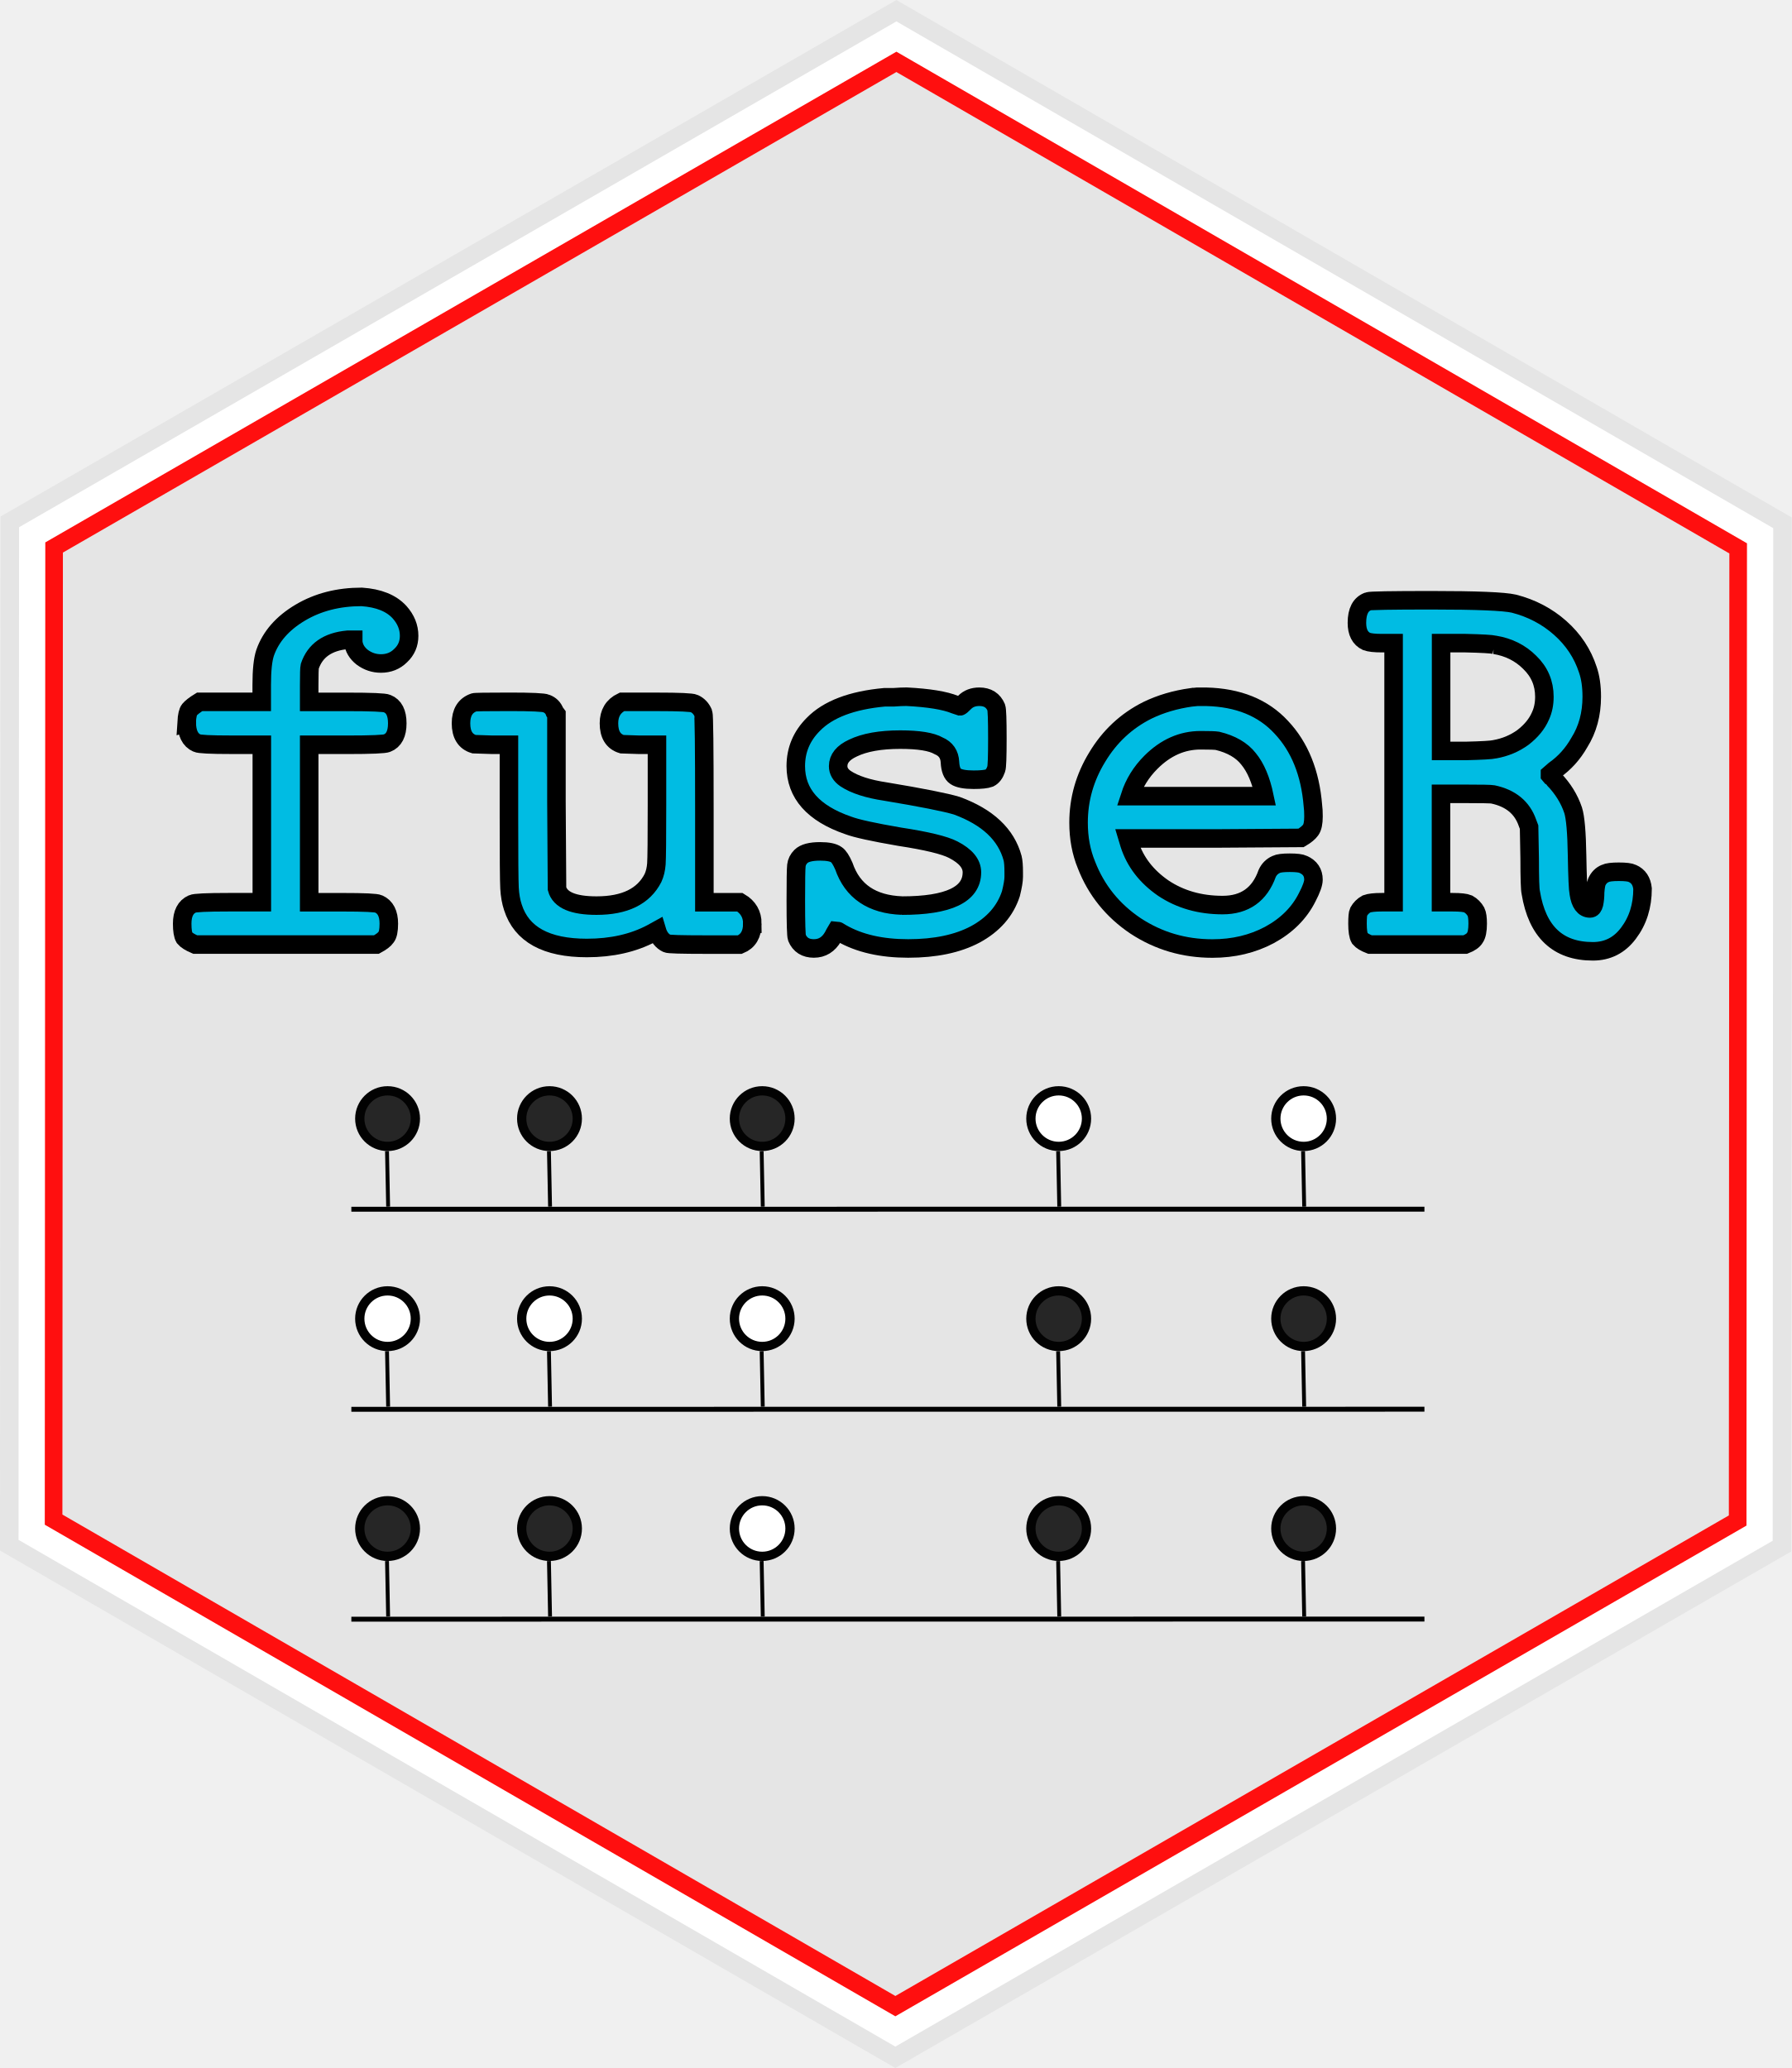
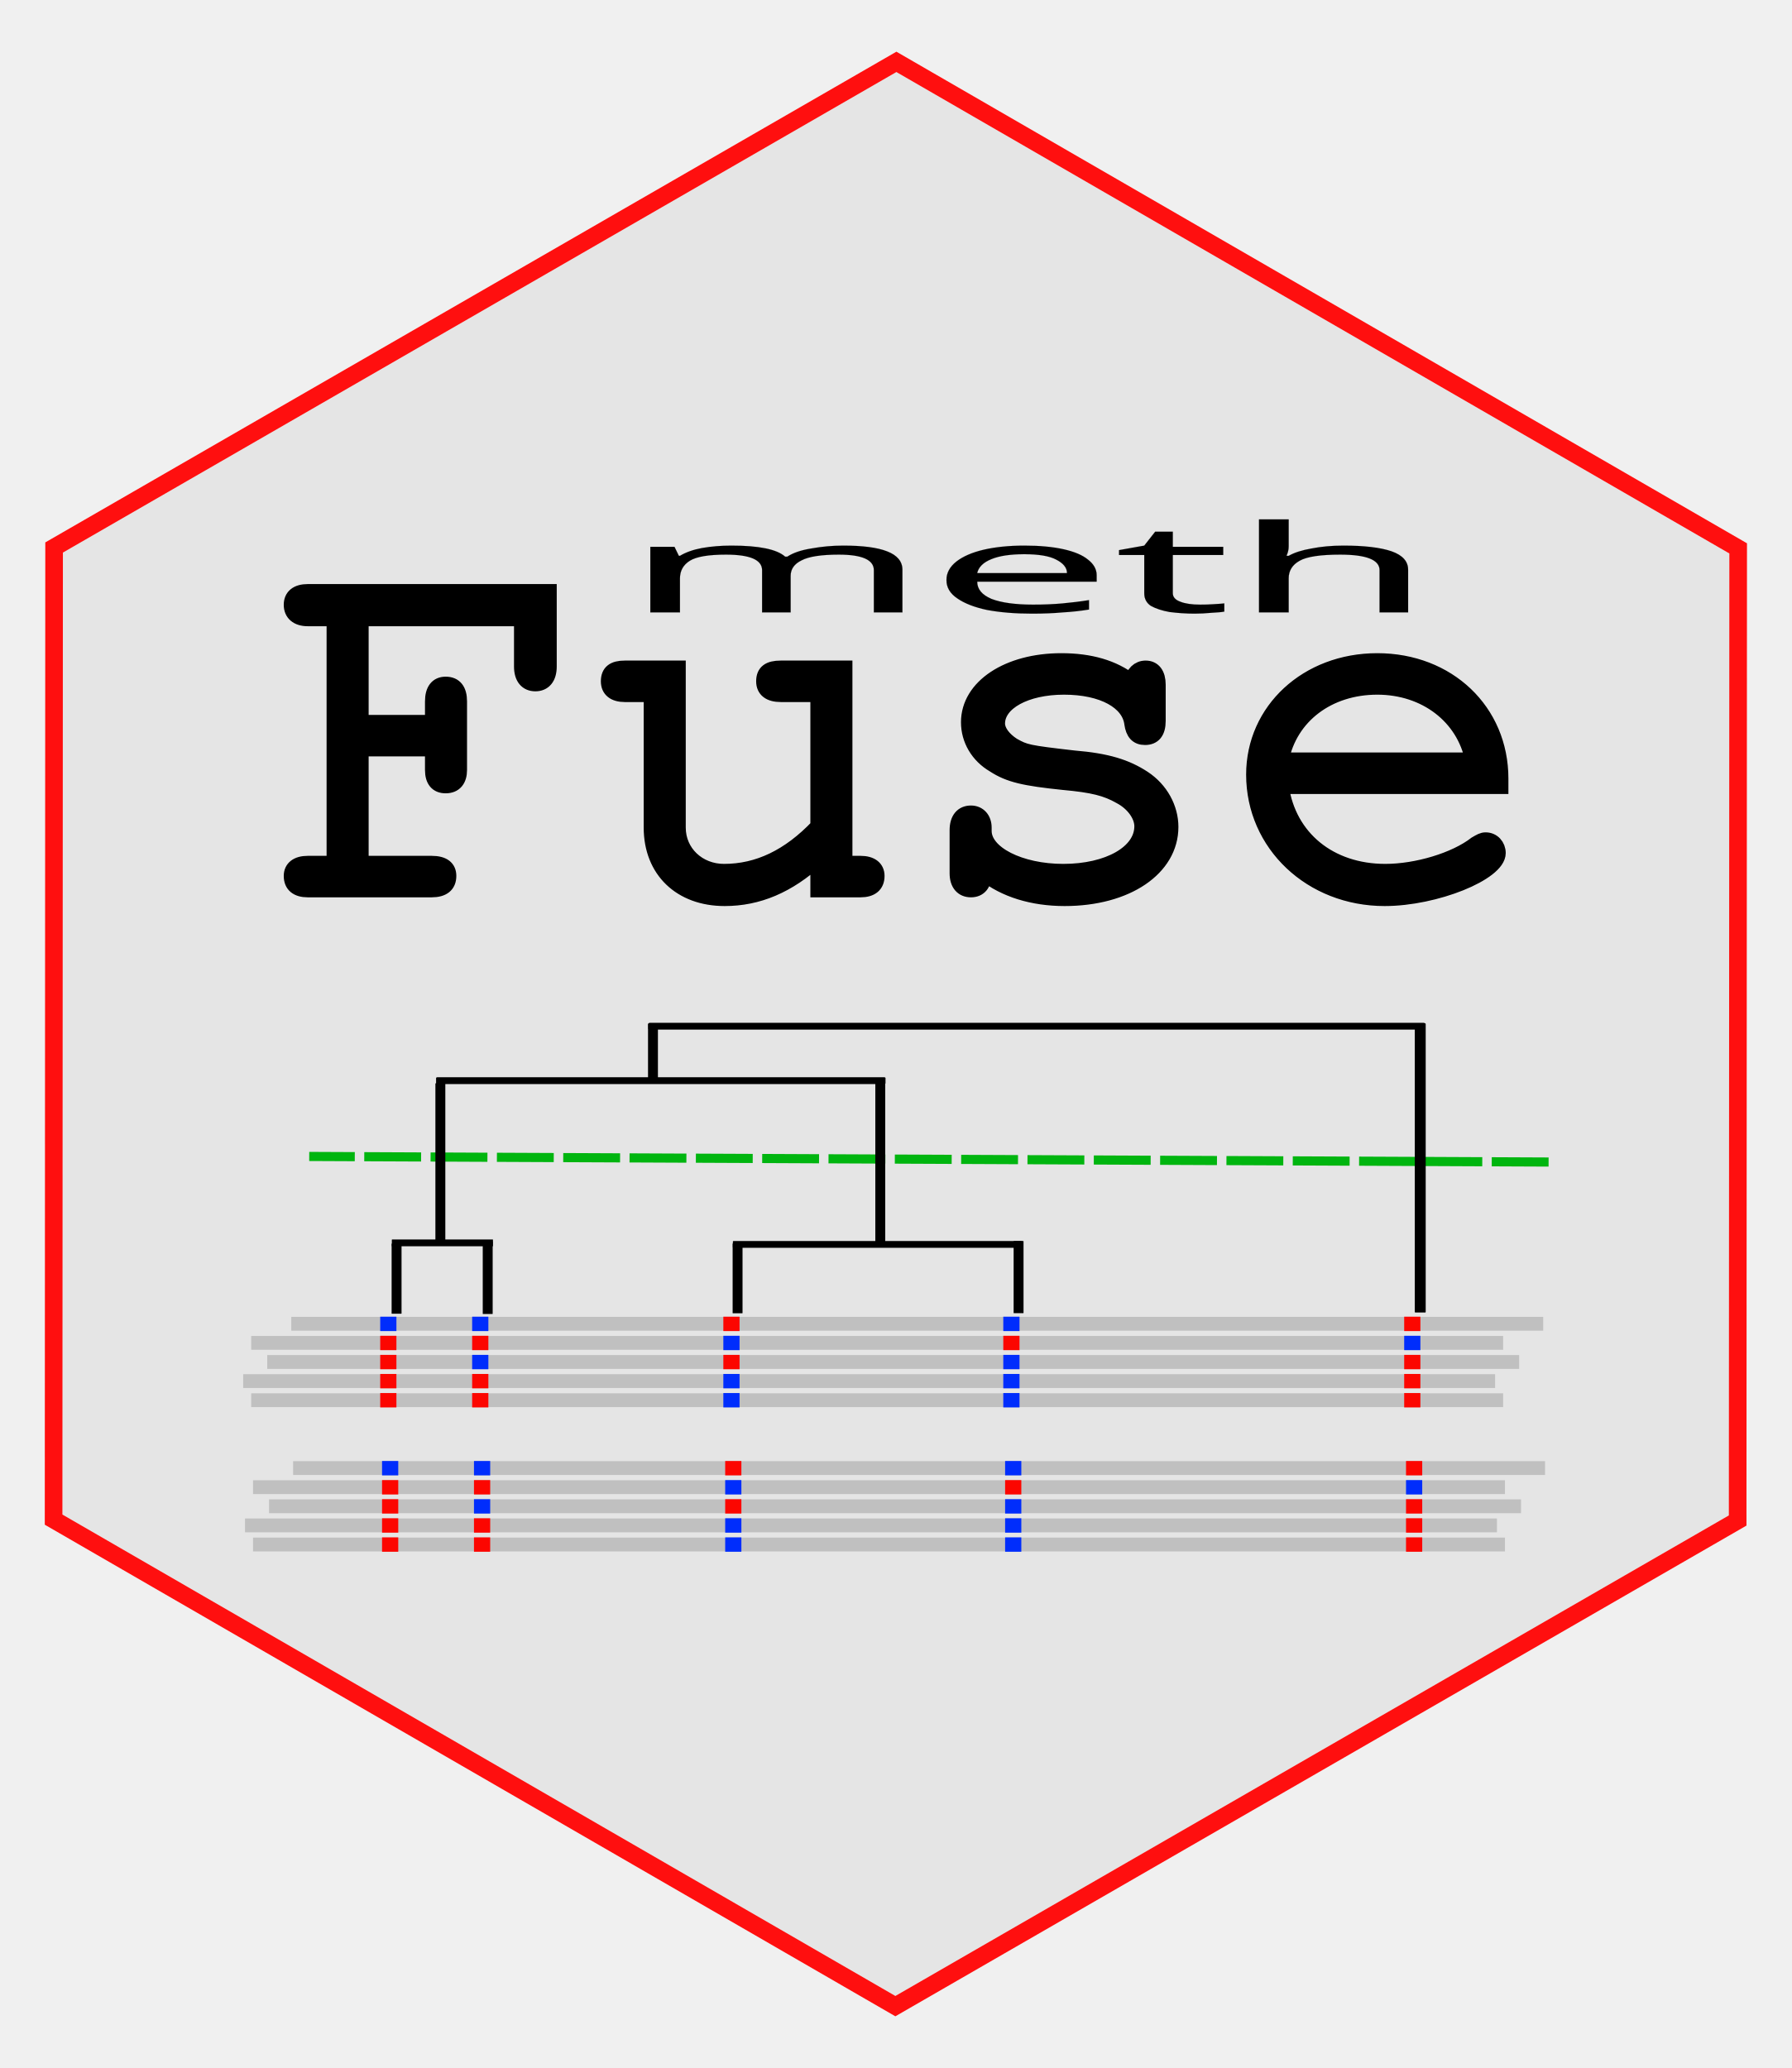
<svg xmlns="http://www.w3.org/2000/svg" width="96.656mm" height="111.574mm" viewBox="0 0 96.656 111.574" version="1.1" id="svg5" xml:space="preserve">
-   <defs id="defs2" />
+   <defs id="defs2">
+     <clipPath clipPathUnits="userSpaceOnUse" id="clipPath527">
+       <path d="M 376,0 V 2440 H 2920 V 0 Z" id="path525" />
+     </clipPath>
+     <clipPath clipPathUnits="userSpaceOnUse" id="clipPath543">
+       <path d="M 520,0 V 2440 H 2920 V 0 Z" id="path541" />
+     </clipPath>
+     <clipPath clipPathUnits="userSpaceOnUse" id="clipPath553">
+       <path d="M 376,0 V 2440 H 2920 V 0 Z" id="path551" />
+     </clipPath>
+     <clipPath clipPathUnits="userSpaceOnUse" id="clipPath563">
+       <path d="M 983,0 V 2440 H 2920 V 0 Z" id="path561" />
+     </clipPath>
+     <clipPath clipPathUnits="userSpaceOnUse" id="clipPath573">
+       <path d="M 376,0 V 2440 H 2920 V 0 Z" id="path571" />
+     </clipPath>
+   </defs>
  <g id="layer1" transform="translate(-47.59845,-52.3281)">
-     <path style="fill:#ffffff;fill-opacity:1;stroke:#e5e5e5;stroke-width:1;stroke-linecap:round;stroke-dasharray:none;stroke-opacity:1" id="path966" d="m 99.486,183.58 -47.799,-27.63 0.029,-55.21 47.828,-27.58 47.799,27.63 -0.029,55.21 z" transform="translate(-3.589094,-20.25492)" />
    <path style="fill:#e5e5e5;fill-opacity:1;stroke:#ff0f0f;stroke-width:1;stroke-linecap:round;stroke-dasharray:none;stroke-opacity:1" id="path966-0" d="m 99.486,183.58 -47.799,-27.63 0.029,-55.21 47.828,-27.58 47.799,27.63 -0.029,55.21 z" transform="matrix(0.95,0,0,0.95,1.386676,-13.83641)" />
-     <g id="g11860" transform="translate(-1.686198,3.175)">
-       <path style="fill:none;stroke:#000000;stroke-width:0.265px;stroke-linecap:butt;stroke-linejoin:miter;stroke-opacity:1" d="m 68.238,114.395 c 57.886,-0.005 57.886,-0.005 57.886,-0.005" id="path11536-35" />
-       <path style="fill:none;stroke:#000000;stroke-width:0.209px;stroke-linecap:butt;stroke-linejoin:miter;stroke-opacity:1" d="m 70.162,111.257 c 0.06,2.998 0.06,2.998 0.06,2.998" id="path11536-35-6" />
-       <circle style="fill:#010101;fill-opacity:0.835;stroke:#020202;stroke-width:0.5;stroke-linecap:round;stroke-dasharray:none" id="path11743" cx="70.192" cy="109.505" r="1.5" />
-       <g id="g11814" transform="translate(0,0.9602021)">
-         <path style="fill:none;stroke:#000000;stroke-width:0.209px;stroke-linecap:butt;stroke-linejoin:miter;stroke-opacity:1" d="m 78.897,110.297 c 0.06,2.998 0.06,2.998 0.06,2.998" id="path11536-35-6-2" />
-         <circle style="fill:#010101;fill-opacity:0.835;stroke:#020202;stroke-width:0.5;stroke-linecap:round;stroke-dasharray:none" id="path11743-9" cx="78.927" cy="108.545" r="1.5" />
+     <g aria-label="fuseR" id="text13256" style="font-size:17.639px;line-height:1.25;font-family:KaTeX_Typewriter;-inkscape-font-specification:'KaTeX_Typewriter, Normal';letter-spacing:0px;word-spacing:0px;fill:#00bce3;fill-opacity:1;stroke:#000000;stroke-width:0.579;stroke-linecap:round;stroke-dasharray:none;stroke-opacity:1" transform="matrix(2.345427,0,0,2.283003,-118.2991,-108.9421)">
+       <text xml:space="preserve" style="font-style:normal;font-variant:normal;font-weight:normal;font-stretch:normal;font-size:12.34px;line-height:1.25;font-family:'Nimbus Mono PS';-inkscape-font-specification:'Nimbus Mono PS, Normal';font-variant-ligatures:normal;font-variant-caps:normal;font-variant-numeric:normal;font-variant-east-asian:normal;letter-spacing:0px;word-spacing:0px;fill:#000000;fill-opacity:1;stroke:#000000;stroke-width:0.341;stroke-dasharray:none;stroke-opacity:1" x="78.115" y="90.326" id="text449" transform="scale(0.9852946,1.014925)">
+         <tspan id="tspan501" x="78.115" y="90.326" style="font-style:normal;font-variant:normal;font-weight:normal;font-stretch:normal;font-size:12.34px;font-family:'Nimbus Mono PS';-inkscape-font-specification:'Nimbus Mono PS, Normal';font-variant-ligatures:normal;font-variant-caps:normal;font-variant-numeric:normal;font-variant-east-asian:normal;fill:#000000;fill-opacity:1;stroke:#000000;stroke-width:0.341;stroke-dasharray:none;stroke-opacity:1">Fuse</tspan>
+       </text>
+       <text xml:space="preserve" style="font-style:normal;font-variant:normal;font-weight:normal;font-stretch:normal;font-size:4.667px;line-height:1.25;font-family:sans-serif;-inkscape-font-specification:'sans-serif, Normal';font-variant-ligatures:normal;font-variant-caps:normal;font-variant-numeric:normal;font-variant-east-asian:normal;letter-spacing:0px;word-spacing:0px;fill:#000000;fill-opacity:1;stroke-width:0.002;stroke-dasharray:none" x="52.734" y="137.287" id="text505" transform="scale(1.612991,0.6199662)">
+         <tspan id="tspan2408" x="52.734" y="137.287" style="stroke-width:0.002">meth</tspan>
+       </text>
+     </g>
+     <g id="g2406" transform="matrix(0.8268374,0,0,0.797615,16.46713,29.22246)">
+       <path d="M 138.683,107.571 57.825,107.194" style="fill:none;stroke:#00b50f;stroke-width:0.618;stroke-linecap:butt;stroke-linejoin:miter;stroke-miterlimit:4;stroke-dasharray:3.709, 0.618;stroke-dashoffset:0;stroke-opacity:1" id="path585" />
+       <g id="g521" transform="matrix(0.03488356,0,0,-0.02479147,40.85939,140.7785)">
+         <g id="g523" clip-path="url(#clipPath527)">
+           <path d="m 1278.75,1117.15 h 17.5 c 0.27,0 0.51,-0.2 0.51,-0.47 V 927.379 c 0,-0.27 -0.24,-0.5 -0.51,-0.5 h -17.5 c -0.31,0 -0.51,0.23 -0.51,0.5 v 189.301 c 0,0.27 0.2,0.47 0.51,0.47 z" style="fill:#000000;fill-opacity:1;fill-rule:nonzero;stroke:none" id="path529" />
+           <path d="m 1278.71,1106.91 v 15.67 c 0,0.82 0.67,1.44 1.45,1.44 h 538.24 c 0.78,0 1.44,-0.62 1.44,-1.44 v -15.67 c 0,-0.78 -0.66,-1.4 -1.44,-1.4 h -538.24 c -0.78,0 -1.45,0.62 -1.45,1.4 z" style="fill:#000000;fill-opacity:1;fill-rule:nonzero;stroke:none" id="path531" />
+           <path d="m 640.859,1110.12 v 17.5 c 0,0.27 0.231,0.5 0.512,0.5 h 188.16 c 0.27,0 0.469,-0.23 0.469,-0.5 v -17.5 c 0,-0.32 -0.199,-0.51 -0.469,-0.51 h -188.16 c -0.281,0 -0.512,0.19 -0.512,0.51 z" style="fill:#000000;fill-opacity:1;fill-rule:nonzero;stroke:none" id="path533" />
+           <path d="m 723.629,1554.45 v 14.1 c 0,1.22 1.019,2.23 2.23,2.23 h 836.091 c 1.25,0 2.23,-1.01 2.23,-2.23 v -14.1 c 0,-1.21 -0.98,-2.22 -2.23,-2.22 H 725.859 c -1.211,0 -2.23,1.01 -2.23,2.22 z" style="fill:#000000;fill-opacity:1;fill-rule:nonzero;stroke:none" id="path535" />
+         </g>
      </g>
-       <g id="g11818" transform="translate(0,2.350992)">
-         <path style="fill:none;stroke:#000000;stroke-width:0.209px;stroke-linecap:butt;stroke-linejoin:miter;stroke-opacity:1" d="m 90.371,108.906 c 0.06,2.998 0.06,2.998 0.06,2.998" id="path11536-35-6-1" />
-         <circle style="fill:#010101;fill-opacity:0.835;stroke:#020202;stroke-width:0.5;stroke-linecap:round;stroke-dasharray:none" id="path11743-2" cx="90.401" cy="107.154" r="1.5" />
+       <g id="g537" transform="matrix(0.03488356,0,0,-0.02479147,40.85939,140.7785)">
+         <g id="g539" clip-path="url(#clipPath543)">
+           <path d="m 1120.59,1703.09 v 14.06 c 0,1.25 1.71,2.23 3.82,2.23 h 1445.16 c 2.11,0 3.83,-0.98 3.83,-2.23 v -14.06 c 0,-1.25 -1.72,-2.23 -3.83,-2.23 H 1124.41 c -2.11,0 -3.82,0.98 -3.82,2.23 z" style="fill:#000000;fill-opacity:1;fill-rule:nonzero;stroke:none" id="path545" />
+         </g>
      </g>
-       <g id="g11822" transform="translate(0,0.4386514)">
-         <path style="fill:none;stroke:#000000;stroke-width:0.209px;stroke-linecap:butt;stroke-linejoin:miter;stroke-opacity:1" d="m 106.365,110.819 c 0.06,2.998 0.06,2.998 0.06,2.998" id="path11536-35-6-7" />
-         <circle style="fill:#ffffff;fill-opacity:1;stroke:#020202;stroke-width:0.5;stroke-linecap:round;stroke-dasharray:none" id="path11743-0" cx="106.395" cy="109.066" r="1.5" />
+       <g id="g547" transform="matrix(0.03488356,0,0,-0.02479147,40.85939,140.7785)">
+         <g id="g549" clip-path="url(#clipPath553)">
+           <path d="m 1804.3,1123.95 h 17.5 c 0.27,0 0.5,-0.24 0.5,-0.51 V 927.66 c 0,-0.281 -0.23,-0.512 -0.5,-0.512 h -17.5 c -0.28,0 -0.51,0.231 -0.51,0.512 v 195.78 c 0,0.27 0.23,0.51 0.51,0.51 z" style="fill:#000000;fill-opacity:1;fill-rule:nonzero;stroke:none" id="path555" />
+         </g>
      </g>
-       <g id="g11843" transform="translate(0,-1.125989)">
-         <path style="fill:none;stroke:#000000;stroke-width:0.209px;stroke-linecap:butt;stroke-linejoin:miter;stroke-opacity:1" d="m 119.578,112.383 c 0.06,2.998 0.06,2.998 0.06,2.998" id="path11536-35-6-9" />
-         <circle style="fill:#ffffff;fill-opacity:1;stroke:#020202;stroke-width:0.5;stroke-linecap:round;stroke-dasharray:none" id="path11743-3" cx="119.608" cy="110.631" r="1.5" />
+       <g id="g557" transform="matrix(0.03488356,0,0,-0.02479147,40.85939,140.7785)">
+         <g id="g559" clip-path="url(#clipPath563)">
+           <path d="m 2554.65,1717.62 h 19.26 c 0.31,0 0.54,-0.94 0.54,-2.11 V 931.02 c 0,-1.18 -0.23,-2.11 -0.54,-2.11 h -19.26 c -0.31,0 -0.59,0.93 -0.59,2.11 v 784.49 c 0,1.17 0.28,2.11 0.59,2.11 z" style="fill:#000000;fill-opacity:1;fill-rule:nonzero;stroke:none" id="path565" />
+         </g>
      </g>
-     </g>
-     <g id="g11860-2" transform="translate(-1.686198,13.96886)">
-       <path style="fill:none;stroke:#000000;stroke-width:0.265px;stroke-linecap:butt;stroke-linejoin:miter;stroke-opacity:1" d="m 68.238,114.395 c 57.886,-0.005 57.886,-0.005 57.886,-0.005" id="path11536-35-61" />
-       <path style="fill:none;stroke:#000000;stroke-width:0.209px;stroke-linecap:butt;stroke-linejoin:miter;stroke-opacity:1" d="m 70.162,111.257 c 0.06,2.998 0.06,2.998 0.06,2.998" id="path11536-35-6-8" />
-       <circle style="fill:#ffffff;fill-opacity:1;stroke:#020202;stroke-width:0.5;stroke-linecap:round;stroke-dasharray:none" id="path11743-7" cx="70.192" cy="109.505" r="1.5" />
-       <g id="g11814-9" transform="translate(0,0.9602021)" style="fill:#ffffff;fill-opacity:1">
-         <path style="fill:#ffffff;fill-opacity:1;stroke:#000000;stroke-width:0.209px;stroke-linecap:butt;stroke-linejoin:miter;stroke-opacity:1" d="m 78.897,110.297 c 0.06,2.998 0.06,2.998 0.06,2.998" id="path11536-35-6-2-2" />
-         <circle style="fill:#ffffff;fill-opacity:1;stroke:#020202;stroke-width:0.5;stroke-linecap:round;stroke-dasharray:none" id="path11743-9-0" cx="78.927" cy="108.545" r="1.5" />
+       <g id="g567" transform="matrix(0.03488356,0,0,-0.02479147,40.85939,140.7785)">
+         <g id="g569" clip-path="url(#clipPath573)">
+           <path d="m 811.449,1122.58 h 17.461 c 0.309,0 0.539,-0.24 0.539,-0.55 V 925.391 c 0,-0.313 -0.23,-0.512 -0.539,-0.512 h -17.461 c -0.32,0 -0.551,0.199 -0.551,0.512 v 196.639 c 0,0.31 0.231,0.55 0.551,0.55 z" style="fill:#000000;fill-opacity:1;fill-rule:nonzero;stroke:none" id="path575" />
+           <path d="m 640.98,1116.91 h 17.54 c 0.269,0 0.5,-0.19 0.5,-0.5 V 926.09 c 0,-0.27 -0.231,-0.5 -0.5,-0.5 h -17.54 c -0.281,0 -0.511,0.23 -0.511,0.5 v 190.32 c 0,0.31 0.23,0.5 0.511,0.5 z" style="fill:#000000;fill-opacity:1;fill-rule:nonzero;stroke:none" id="path577" />
+           <path d="m 723.52,1554.57 h 16.21 c 0.622,0 1.168,-0.55 1.168,-1.17 v -439.73 c 0,-0.66 -0.546,-1.17 -1.168,-1.17 h -16.21 c -0.629,0 -1.18,0.51 -1.18,1.17 v 439.73 c 0,0.62 0.551,1.17 1.18,1.17 z" style="fill:#000000;fill-opacity:1;fill-rule:nonzero;stroke:none" id="path579" />
+           <path d="m 1546.33,1568.44 h 16.13 c 0.66,0 1.21,-0.55 1.21,-1.21 v -447 c 0,-0.66 -0.55,-1.17 -1.21,-1.17 h -16.13 c -0.67,0 -1.21,0.51 -1.21,1.17 v 447 c 0,0.66 0.54,1.21 1.21,1.21 z" style="fill:#000000;fill-opacity:1;fill-rule:nonzero;stroke:none" id="path581" />
+           <path d="m 1120.12,1716.6 h 18.32 c 0.04,0 0.08,-0.19 0.08,-0.39 V 1567.7 c 0,-0.2 -0.04,-0.4 -0.08,-0.4 h -18.32 c -0.08,0 -0.12,0.2 -0.12,0.4 v 148.51 c 0,0.2 0.04,0.39 0.12,0.39 z" style="fill:#000000;fill-opacity:1;fill-rule:nonzero;stroke:none" id="path583" />
+         </g>
      </g>
-       <g id="g11818-2" transform="translate(0,2.350992)">
-         <path style="fill:none;stroke:#000000;stroke-width:0.209px;stroke-linecap:butt;stroke-linejoin:miter;stroke-opacity:1" d="m 90.371,108.906 c 0.06,2.998 0.06,2.998 0.06,2.998" id="path11536-35-6-1-3" />
-         <circle style="fill:#ffffff;fill-opacity:1;stroke:#020202;stroke-width:0.5;stroke-linecap:round;stroke-dasharray:none" id="path11743-2-7" cx="90.401" cy="107.154" r="1.5" />
-       </g>
-       <g id="g11822-5" transform="translate(0,0.4386514)">
-         <path style="fill:none;stroke:#000000;stroke-width:0.209px;stroke-linecap:butt;stroke-linejoin:miter;stroke-opacity:1" d="m 106.365,110.819 c 0.06,2.998 0.06,2.998 0.06,2.998" id="path11536-35-6-7-9" />
-         <circle style="fill:#010101;fill-opacity:0.835;stroke:#020202;stroke-width:0.5;stroke-linecap:round;stroke-dasharray:none" id="path11743-0-2" cx="106.395" cy="109.066" r="1.5" />
-       </g>
-       <g id="g11843-2" transform="translate(0,-1.125989)">
-         <path style="fill:none;stroke:#000000;stroke-width:0.209px;stroke-linecap:butt;stroke-linejoin:miter;stroke-opacity:1" d="m 119.578,112.383 c 0.06,2.998 0.06,2.998 0.06,2.998" id="path11536-35-6-9-8" />
-         <circle style="fill:#010101;fill-opacity:0.835;stroke:#020202;stroke-width:0.5;stroke-linecap:round;stroke-dasharray:none" id="path11743-3-9" cx="119.608" cy="110.631" r="1.5" />
-       </g>
-     </g>
-     <g id="g11860-7" transform="translate(-1.686198,25.29189)">
-       <path style="fill:none;stroke:#000000;stroke-width:0.265px;stroke-linecap:butt;stroke-linejoin:miter;stroke-opacity:1" d="m 68.238,114.395 c 57.886,-0.005 57.886,-0.005 57.886,-0.005" id="path11536-35-3" />
-       <path style="fill:none;stroke:#000000;stroke-width:0.209px;stroke-linecap:butt;stroke-linejoin:miter;stroke-opacity:1" d="m 70.162,111.257 c 0.06,2.998 0.06,2.998 0.06,2.998" id="path11536-35-6-6" />
-       <circle style="fill:#010101;fill-opacity:0.835;stroke:#020202;stroke-width:0.5;stroke-linecap:round;stroke-dasharray:none" id="path11743-1" cx="70.192" cy="109.505" r="1.5" />
-       <g id="g11814-2" transform="translate(0,0.9602021)">
-         <path style="fill:none;stroke:#000000;stroke-width:0.209px;stroke-linecap:butt;stroke-linejoin:miter;stroke-opacity:1" d="m 78.897,110.297 c 0.06,2.998 0.06,2.998 0.06,2.998" id="path11536-35-6-2-9" />
-         <circle style="fill:#010101;fill-opacity:0.835;stroke:#020202;stroke-width:0.5;stroke-linecap:round;stroke-dasharray:none" id="path11743-9-3" cx="78.927" cy="108.545" r="1.5" />
-       </g>
-       <g id="g11818-1" transform="translate(0,2.350992)">
-         <path style="fill:none;stroke:#000000;stroke-width:0.209px;stroke-linecap:butt;stroke-linejoin:miter;stroke-opacity:1" d="m 90.371,108.906 c 0.06,2.998 0.06,2.998 0.06,2.998" id="path11536-35-6-1-9" />
-         <circle style="fill:#ffffff;fill-opacity:1;stroke:#020202;stroke-width:0.5;stroke-linecap:round;stroke-dasharray:none" id="path11743-2-4" cx="90.401" cy="107.154" r="1.5" />
-       </g>
-       <g id="g11822-7" transform="translate(0,0.4386514)">
-         <path style="fill:none;stroke:#000000;stroke-width:0.209px;stroke-linecap:butt;stroke-linejoin:miter;stroke-opacity:1" d="m 106.365,110.819 c 0.06,2.998 0.06,2.998 0.06,2.998" id="path11536-35-6-7-8" />
-         <circle style="fill:#010101;fill-opacity:0.835;stroke:#020202;stroke-width:0.5;stroke-linecap:round;stroke-dasharray:none" id="path11743-0-4" cx="106.395" cy="109.066" r="1.5" />
-       </g>
-       <g id="g11843-5" transform="translate(0,-1.125989)">
-         <path style="fill:none;stroke:#000000;stroke-width:0.209px;stroke-linecap:butt;stroke-linejoin:miter;stroke-opacity:1" d="m 119.578,112.383 c 0.06,2.998 0.06,2.998 0.06,2.998" id="path11536-35-6-9-0" />
-         <circle style="fill:#010101;fill-opacity:0.835;stroke:#020202;stroke-width:0.5;stroke-linecap:round;stroke-dasharray:none" id="path11743-3-3" cx="119.608" cy="110.631" r="1.5" />
-       </g>
-     </g>
-     <g aria-label="fuseR" id="text13256" style="font-size:17.639px;line-height:1.25;font-family:KaTeX_Typewriter;-inkscape-font-specification:'KaTeX_Typewriter, Normal';letter-spacing:0px;word-spacing:0px;fill:#00bce3;fill-opacity:1;stroke:#000000;stroke-width:0.579;stroke-linecap:round;stroke-dasharray:none;stroke-opacity:1" transform="matrix(1.72656,0,0,1.72656,-60.29208,-54.6596)">
-       <path d="m 68.32,84.533 q 0.018,-0.3 0.088,-0.388 0.088,-0.106 0.318,-0.247 h 1.94 v -0.529 q 0,-0.688 0.106,-1.005 0.265,-0.758 1.094,-1.252 0.829,-0.494 1.923,-0.494 0.794,0.053 1.182,0.476 0.3,0.335 0.3,0.741 0,0.37 -0.265,0.617 -0.247,0.247 -0.617,0.247 -0.318,0 -0.582,-0.194 -0.247,-0.194 -0.282,-0.476 v -0.071 h -0.176 q -0.935,0.088 -1.182,0.829 -0.018,0.071 -0.018,0.6 v 0.512 h 1.182 q 1.147,0 1.252,0.053 0.318,0.123 0.318,0.617 0,0.494 -0.318,0.617 -0.106,0.053 -1.252,0.053 h -1.182 v 4.921 h 1.041 q 1.023,0 1.129,0.053 0.318,0.141 0.318,0.617 0,0.318 -0.088,0.423 -0.071,0.106 -0.3,0.229 h -5.662 q -0.247,-0.106 -0.335,-0.212 -0.071,-0.123 -0.071,-0.441 0,-0.476 0.318,-0.617 0.106,-0.053 1.129,-0.053 h 1.041 v -4.921 h -0.97 q -0.953,0 -1.058,-0.053 -0.318,-0.141 -0.318,-0.653 z" id="path13258" style="fill:#00bce3;fill-opacity:1;stroke:#000000;stroke-width:0.579;stroke-linecap:round;stroke-dasharray:none;stroke-opacity:1" />
-       <path d="m 85.994,90.83 q 0,0.494 -0.388,0.653 h -1.094 q -1.111,0 -1.182,-0.035 -0.229,-0.106 -0.318,-0.406 l -0.159,0.088 q -0.864,0.459 -2.028,0.459 -1.905,0 -2.311,-1.27 -0.088,-0.265 -0.106,-0.6 -0.018,-0.353 -0.018,-2.223 V 85.238 H 77.845 l -0.547,-0.018 Q 76.892,85.097 76.892,84.568 q 0,-0.512 0.406,-0.653 0.018,-0.018 1.111,-0.018 1.041,0 1.147,0.053 0.194,0.071 0.265,0.265 l 0.053,0.071 v 2.734 l 0.018,2.716 q 0.141,0.529 1.235,0.529 1.323,0 1.764,-0.864 0.088,-0.194 0.106,-0.441 0.018,-0.265 0.018,-1.834 v -1.887 h -0.547 l -0.547,-0.018 q -0.406,-0.123 -0.406,-0.653 0,-0.476 0.406,-0.67 h 1.094 q 1.058,0 1.164,0.053 0.194,0.088 0.282,0.3 0.035,0.088 0.035,2.999 v 2.91 h 1.111 q 0.388,0.229 0.388,0.67 z" id="path13260" style="fill:#00bce3;fill-opacity:1;stroke:#000000;stroke-width:0.579;stroke-linecap:round;stroke-dasharray:none;stroke-opacity:1" />
-       <path d="m 90.668,90.265 q 2.187,0 2.187,-1.041 0,-0.406 -0.582,-0.706 -0.406,-0.212 -1.676,-0.406 -1.235,-0.212 -1.605,-0.353 -1.64,-0.564 -1.64,-1.852 0,-0.758 0.547,-1.305 0.688,-0.706 2.223,-0.847 0.035,0 0.282,0 0.247,-0.018 0.406,-0.018 1.041,0.053 1.517,0.247 l 0.159,0.053 q 0.018,0 0.141,-0.123 0.176,-0.176 0.459,-0.176 0.388,0 0.529,0.335 0.035,0.088 0.035,0.97 0,0.864 -0.035,0.953 -0.071,0.212 -0.212,0.282 -0.141,0.053 -0.494,0.053 -0.406,0 -0.564,-0.106 -0.159,-0.106 -0.176,-0.441 -0.018,-0.37 -0.353,-0.512 -0.335,-0.194 -1.199,-0.194 -0.935,0 -1.482,0.265 -0.459,0.212 -0.459,0.564 0,0.229 0.229,0.388 0.423,0.282 1.252,0.406 1.693,0.282 2.223,0.441 1.446,0.529 1.746,1.64 0.035,0.141 0.035,0.441 v 0.141 q 0,0.176 -0.088,0.529 -0.265,0.811 -1.111,1.27 -0.829,0.441 -2.099,0.441 -1.252,0 -2.081,-0.476 -0.141,-0.088 -0.159,-0.088 -0.053,0.088 -0.106,0.194 -0.212,0.37 -0.6,0.37 -0.388,0 -0.529,-0.335 -0.035,-0.088 -0.035,-1.164 0,-0.935 0.018,-1.094 0.018,-0.159 0.141,-0.282 0.159,-0.159 0.6,-0.159 0.37,0 0.512,0.106 0.106,0.071 0.229,0.353 0.406,1.182 1.817,1.235 z" id="path13262" style="fill:#00bce3;fill-opacity:1;stroke:#000000;stroke-width:0.579;stroke-linecap:round;stroke-dasharray:none;stroke-opacity:1" />
-       <path d="m 99.717,83.757 0.176,-0.018 q 0.176,0 0.282,0 1.499,0.035 2.346,0.953 0.864,0.917 0.988,2.452 0.018,0.123 0.018,0.335 0,0.3 -0.088,0.423 -0.088,0.123 -0.3,0.247 l -2.716,0.018 h -2.699 l 0.053,0.176 q 0.265,0.829 1.058,1.376 0.794,0.529 1.852,0.529 1.041,0 1.393,-0.988 0.088,-0.194 0.282,-0.282 0.106,-0.053 0.423,-0.053 0.318,0 0.423,0.053 0.318,0.141 0.318,0.476 0,0.176 -0.194,0.547 -0.37,0.741 -1.182,1.182 -0.794,0.423 -1.782,0.423 -1.323,0 -2.399,-0.706 -1.076,-0.723 -1.535,-1.905 -0.247,-0.6 -0.247,-1.323 0,-1.094 0.582,-2.046 0.582,-0.97 1.57,-1.464 0.617,-0.3 1.376,-0.406 z m 2.275,3.087 q -0.159,-0.758 -0.494,-1.164 -0.318,-0.406 -0.97,-0.564 -0.106,-0.018 -0.529,-0.018 -0.864,0 -1.552,0.688 -0.459,0.459 -0.653,1.058 z" id="path13264" style="fill:#00bce3;fill-opacity:1;stroke:#000000;stroke-width:0.579;stroke-linecap:round;stroke-dasharray:none;stroke-opacity:1" />
-       <path d="m 105.291,91.482 q -0.229,-0.088 -0.318,-0.194 -0.071,-0.123 -0.071,-0.459 0,-0.3 0.035,-0.37 0.088,-0.159 0.247,-0.247 0.141,-0.053 0.476,-0.053 h 0.37 v -8.096 h -0.37 q -0.335,0 -0.476,-0.053 -0.3,-0.141 -0.3,-0.582 0,-0.547 0.353,-0.67 0.088,-0.035 1.976,-0.035 2.117,0 2.575,0.106 0.829,0.212 1.446,0.758 0.617,0.547 0.864,1.305 0.123,0.353 0.123,0.847 0,0.811 -0.388,1.429 -0.3,0.529 -0.776,0.864 l -0.141,0.123 v 0.018 q 0.018,0.018 0.053,0.071 0.053,0.035 0.07,0.071 0.423,0.441 0.6,0.97 0.106,0.335 0.123,1.411 0.018,1.023 0.053,1.182 0.071,0.476 0.353,0.476 0.088,0 0.123,-0.141 0.035,-0.159 0.035,-0.37 0.018,-0.229 0.053,-0.318 0.088,-0.194 0.265,-0.265 0.106,-0.053 0.423,-0.053 0.318,0 0.423,0.053 0.282,0.123 0.318,0.476 0,0.811 -0.441,1.393 -0.423,0.564 -1.111,0.564 -1.64,0 -1.94,-1.834 -0.035,-0.141 -0.035,-1.076 l -0.018,-0.97 -0.053,-0.141 q -0.247,-0.706 -1.076,-0.882 -0.088,-0.018 -0.882,-0.018 h -0.741 v 3.387 h 0.37 q 0.353,0 0.476,0.053 0.159,0.088 0.247,0.247 0.053,0.106 0.053,0.37 0,0.318 -0.088,0.441 -0.071,0.123 -0.3,0.212 z m 3.898,-9.366 q -0.141,-0.035 -0.917,-0.053 h -0.758 v 3.369 h 0.758 q 0.776,-0.018 0.917,-0.053 0.494,-0.088 0.882,-0.37 0.388,-0.3 0.547,-0.67 0.123,-0.265 0.123,-0.6 0,-0.635 -0.459,-1.076 -0.441,-0.441 -1.094,-0.547 z" id="path13266" style="fill:#00bce3;fill-opacity:1;stroke:#000000;stroke-width:0.579;stroke-linecap:round;stroke-dasharray:none;stroke-opacity:1" />
+       <path d="m 56.774,128.74 h 81.678 v -0.936 H 56.774 Z" style="fill:#c0c0c0;fill-opacity:1;fill-rule:nonzero;stroke:none;stroke-width:0.032" id="path617" />
+       <path d="m 54.159,130.032 h 81.678 v -0.935 H 54.159 Z" style="fill:#c0c0c0;fill-opacity:1;fill-rule:nonzero;stroke:none;stroke-width:0.032" id="path619" />
+       <path d="m 55.205,131.325 h 81.678 v -0.936 H 55.205 Z" style="fill:#c0c0c0;fill-opacity:1;fill-rule:nonzero;stroke:none;stroke-width:0.032" id="path621" />
+       <path d="m 53.636,132.617 h 81.678 v -0.935 H 53.636 Z" style="fill:#c0c0c0;fill-opacity:1;fill-rule:nonzero;stroke:none;stroke-width:0.032" id="path623" />
+       <path d="m 54.159,133.911 h 81.678 v -0.936 H 54.159 Z" style="fill:#c0c0c0;fill-opacity:1;fill-rule:nonzero;stroke:none;stroke-width:0.032" id="path625" />
+       <path d="m 62.577,128.767 h 1.057 v -0.973 h -1.057 z" style="fill:#002dfc;fill-opacity:1;fill-rule:nonzero;stroke:none;stroke-width:0.032" id="path645" />
+       <path d="m 62.577,130.058 h 1.057 v -0.972 h -1.057 z" style="fill:#fc0600;fill-opacity:1;fill-rule:nonzero;stroke:none;stroke-width:0.032" id="path647" />
+       <path d="m 62.577,131.349 h 1.057 v -0.972 h -1.057 z" style="fill:#fc0600;fill-opacity:1;fill-rule:nonzero;stroke:none;stroke-width:0.032" id="path649" />
+       <path d="m 62.577,132.641 h 1.057 v -0.973 h -1.057 z" style="fill:#fc0600;fill-opacity:1;fill-rule:nonzero;stroke:none;stroke-width:0.032" id="path651" />
+       <path d="m 62.577,133.932 h 1.057 v -0.972 h -1.057 z" style="fill:#fc0600;fill-opacity:1;fill-rule:nonzero;stroke:none;stroke-width:0.032" id="path653" />
+       <path d="m 68.574,128.767 h 1.058 v -0.973 h -1.058 z" style="fill:#002dfc;fill-opacity:1;fill-rule:nonzero;stroke:none;stroke-width:0.032" id="path655" />
+       <path d="m 68.574,130.058 h 1.058 v -0.972 h -1.058 z" style="fill:#fc0600;fill-opacity:1;fill-rule:nonzero;stroke:none;stroke-width:0.032" id="path657" />
+       <path d="m 68.574,131.349 h 1.058 v -0.972 h -1.058 z" style="fill:#002dfc;fill-opacity:1;fill-rule:nonzero;stroke:none;stroke-width:0.032" id="path659" />
+       <path d="m 68.574,132.641 h 1.058 v -0.973 h -1.058 z" style="fill:#fc0600;fill-opacity:1;fill-rule:nonzero;stroke:none;stroke-width:0.032" id="path661" />
+       <path d="m 68.574,133.932 h 1.058 v -0.972 h -1.058 z" style="fill:#fc0600;fill-opacity:1;fill-rule:nonzero;stroke:none;stroke-width:0.032" id="path663" />
+       <path d="m 84.963,128.767 h 1.057 v -0.973 h -1.057 z" style="fill:#fc0600;fill-opacity:1;fill-rule:nonzero;stroke:none;stroke-width:0.032" id="path665" />
+       <path d="m 84.963,130.058 h 1.057 v -0.972 h -1.057 z" style="fill:#002dfc;fill-opacity:1;fill-rule:nonzero;stroke:none;stroke-width:0.032" id="path667" />
+       <path d="m 84.963,131.349 h 1.057 v -0.972 h -1.057 z" style="fill:#fc0600;fill-opacity:1;fill-rule:nonzero;stroke:none;stroke-width:0.032" id="path669" />
+       <path d="m 84.963,132.641 h 1.057 v -0.973 h -1.057 z" style="fill:#002dfc;fill-opacity:1;fill-rule:nonzero;stroke:none;stroke-width:0.032" id="path671" />
+       <path d="m 84.963,133.932 h 1.057 v -0.972 h -1.057 z" style="fill:#002dfc;fill-opacity:1;fill-rule:nonzero;stroke:none;stroke-width:0.032" id="path673" />
+       <path d="m 103.226,128.767 h 1.058 v -0.973 h -1.058 z" style="fill:#002dfc;fill-opacity:1;fill-rule:nonzero;stroke:none;stroke-width:0.032" id="path675" />
+       <path d="m 103.226,130.058 h 1.058 v -0.972 h -1.058 z" style="fill:#fc0600;fill-opacity:1;fill-rule:nonzero;stroke:none;stroke-width:0.032" id="path677" />
+       <path d="m 103.226,131.349 h 1.058 v -0.972 h -1.058 z" style="fill:#002dfc;fill-opacity:1;fill-rule:nonzero;stroke:none;stroke-width:0.032" id="path679" />
+       <path d="m 103.226,132.641 h 1.058 v -0.973 h -1.058 z" style="fill:#002dfc;fill-opacity:1;fill-rule:nonzero;stroke:none;stroke-width:0.032" id="path681" />
+       <path d="m 103.226,133.932 h 1.058 v -0.972 h -1.058 z" style="fill:#002dfc;fill-opacity:1;fill-rule:nonzero;stroke:none;stroke-width:0.032" id="path683" />
+       <path d="m 129.382,128.767 h 1.057 v -0.973 h -1.057 z" style="fill:#fc0600;fill-opacity:1;fill-rule:nonzero;stroke:none;stroke-width:0.032" id="path685" />
+       <path d="m 129.382,130.058 h 1.057 v -0.972 h -1.057 z" style="fill:#002dfc;fill-opacity:1;fill-rule:nonzero;stroke:none;stroke-width:0.032" id="path687" />
+       <path d="m 129.382,131.349 h 1.057 v -0.972 h -1.057 z" style="fill:#fc0600;fill-opacity:1;fill-rule:nonzero;stroke:none;stroke-width:0.032" id="path689" />
+       <path d="m 129.382,132.641 h 1.057 v -0.973 h -1.057 z" style="fill:#fc0600;fill-opacity:1;fill-rule:nonzero;stroke:none;stroke-width:0.032" id="path691" />
+       <path d="m 129.382,133.932 h 1.057 v -0.972 h -1.057 z" style="fill:#fc0600;fill-opacity:1;fill-rule:nonzero;stroke:none;stroke-width:0.032" id="path693" />
+       <path d="m 56.654,118.979 h 81.678 v -0.936 H 56.654 Z" style="fill:#c0c0c0;fill-opacity:1;fill-rule:nonzero;stroke:none;stroke-width:0.032" id="path617-6" />
+       <path d="m 54.039,120.271 h 81.678 v -0.935 H 54.039 Z" style="fill:#c0c0c0;fill-opacity:1;fill-rule:nonzero;stroke:none;stroke-width:0.032" id="path619-4" />
+       <path d="m 55.085,121.564 h 81.678 v -0.936 H 55.085 Z" style="fill:#c0c0c0;fill-opacity:1;fill-rule:nonzero;stroke:none;stroke-width:0.032" id="path621-0" />
+       <path d="M 53.516,122.856 H 135.194 v -0.935 H 53.516 Z" style="fill:#c0c0c0;fill-opacity:1;fill-rule:nonzero;stroke:none;stroke-width:0.032" id="path623-0" />
+       <path d="m 54.039,124.149 h 81.678 v -0.936 H 54.039 Z" style="fill:#c0c0c0;fill-opacity:1;fill-rule:nonzero;stroke:none;stroke-width:0.032" id="path625-4" />
+       <path d="m 62.457,119.006 h 1.057 v -0.973 h -1.057 z" style="fill:#002dfc;fill-opacity:1;fill-rule:nonzero;stroke:none;stroke-width:0.032" id="path645-6" />
+       <path d="m 62.457,120.296 h 1.057 v -0.972 h -1.057 z" style="fill:#fc0600;fill-opacity:1;fill-rule:nonzero;stroke:none;stroke-width:0.032" id="path647-2" />
+       <path d="m 62.457,121.587 h 1.057 v -0.972 h -1.057 z" style="fill:#fc0600;fill-opacity:1;fill-rule:nonzero;stroke:none;stroke-width:0.032" id="path649-6" />
+       <path d="m 62.457,122.879 h 1.057 v -0.973 h -1.057 z" style="fill:#fc0600;fill-opacity:1;fill-rule:nonzero;stroke:none;stroke-width:0.032" id="path651-7" />
+       <path d="m 62.457,124.17 h 1.057 v -0.972 h -1.057 z" style="fill:#fc0600;fill-opacity:1;fill-rule:nonzero;stroke:none;stroke-width:0.032" id="path653-5" />
+       <path d="m 68.455,119.006 h 1.058 v -0.973 h -1.058 z" style="fill:#002dfc;fill-opacity:1;fill-rule:nonzero;stroke:none;stroke-width:0.032" id="path655-6" />
+       <path d="m 68.455,120.296 h 1.058 v -0.972 h -1.058 z" style="fill:#fc0600;fill-opacity:1;fill-rule:nonzero;stroke:none;stroke-width:0.032" id="path657-9" />
+       <path d="m 68.455,121.587 h 1.058 v -0.972 h -1.058 z" style="fill:#002dfc;fill-opacity:1;fill-rule:nonzero;stroke:none;stroke-width:0.032" id="path659-8" />
+       <path d="m 68.455,122.879 h 1.058 v -0.973 h -1.058 z" style="fill:#fc0600;fill-opacity:1;fill-rule:nonzero;stroke:none;stroke-width:0.032" id="path661-7" />
+       <path d="m 68.455,124.17 h 1.058 v -0.972 h -1.058 z" style="fill:#fc0600;fill-opacity:1;fill-rule:nonzero;stroke:none;stroke-width:0.032" id="path663-2" />
+       <path d="m 84.843,119.006 h 1.057 v -0.973 h -1.057 z" style="fill:#fc0600;fill-opacity:1;fill-rule:nonzero;stroke:none;stroke-width:0.032" id="path665-8" />
+       <path d="m 84.843,120.296 h 1.057 v -0.972 h -1.057 z" style="fill:#002dfc;fill-opacity:1;fill-rule:nonzero;stroke:none;stroke-width:0.032" id="path667-2" />
+       <path d="m 84.843,121.587 h 1.057 v -0.972 h -1.057 z" style="fill:#fc0600;fill-opacity:1;fill-rule:nonzero;stroke:none;stroke-width:0.032" id="path669-9" />
+       <path d="m 84.843,122.879 h 1.057 v -0.973 h -1.057 z" style="fill:#002dfc;fill-opacity:1;fill-rule:nonzero;stroke:none;stroke-width:0.032" id="path671-9" />
+       <path d="m 84.843,124.17 h 1.057 v -0.972 h -1.057 z" style="fill:#002dfc;fill-opacity:1;fill-rule:nonzero;stroke:none;stroke-width:0.032" id="path673-6" />
+       <path d="m 103.107,119.006 h 1.058 v -0.973 h -1.058 z" style="fill:#002dfc;fill-opacity:1;fill-rule:nonzero;stroke:none;stroke-width:0.032" id="path675-0" />
+       <path d="m 103.107,120.296 h 1.058 v -0.972 h -1.058 z" style="fill:#fc0600;fill-opacity:1;fill-rule:nonzero;stroke:none;stroke-width:0.032" id="path677-2" />
+       <path d="m 103.107,121.587 h 1.058 v -0.972 h -1.058 z" style="fill:#002dfc;fill-opacity:1;fill-rule:nonzero;stroke:none;stroke-width:0.032" id="path679-7" />
+       <path d="m 103.107,122.879 h 1.058 v -0.973 h -1.058 z" style="fill:#002dfc;fill-opacity:1;fill-rule:nonzero;stroke:none;stroke-width:0.032" id="path681-6" />
+       <path d="m 103.107,124.17 h 1.058 v -0.972 h -1.058 z" style="fill:#002dfc;fill-opacity:1;fill-rule:nonzero;stroke:none;stroke-width:0.032" id="path683-1" />
+       <path d="m 129.262,119.006 h 1.057 v -0.973 h -1.057 z" style="fill:#fc0600;fill-opacity:1;fill-rule:nonzero;stroke:none;stroke-width:0.032" id="path685-3" />
+       <path d="m 129.262,120.296 h 1.057 v -0.972 h -1.057 z" style="fill:#002dfc;fill-opacity:1;fill-rule:nonzero;stroke:none;stroke-width:0.032" id="path687-2" />
+       <path d="m 129.262,121.587 h 1.057 v -0.972 h -1.057 z" style="fill:#fc0600;fill-opacity:1;fill-rule:nonzero;stroke:none;stroke-width:0.032" id="path689-1" />
+       <path d="m 129.262,122.879 h 1.057 v -0.973 h -1.057 z" style="fill:#fc0600;fill-opacity:1;fill-rule:nonzero;stroke:none;stroke-width:0.032" id="path691-5" />
+       <path d="m 129.262,124.17 h 1.057 v -0.972 h -1.057 z" style="fill:#fc0600;fill-opacity:1;fill-rule:nonzero;stroke:none;stroke-width:0.032" id="path693-9" />
    </g>
  </g>
</svg>
